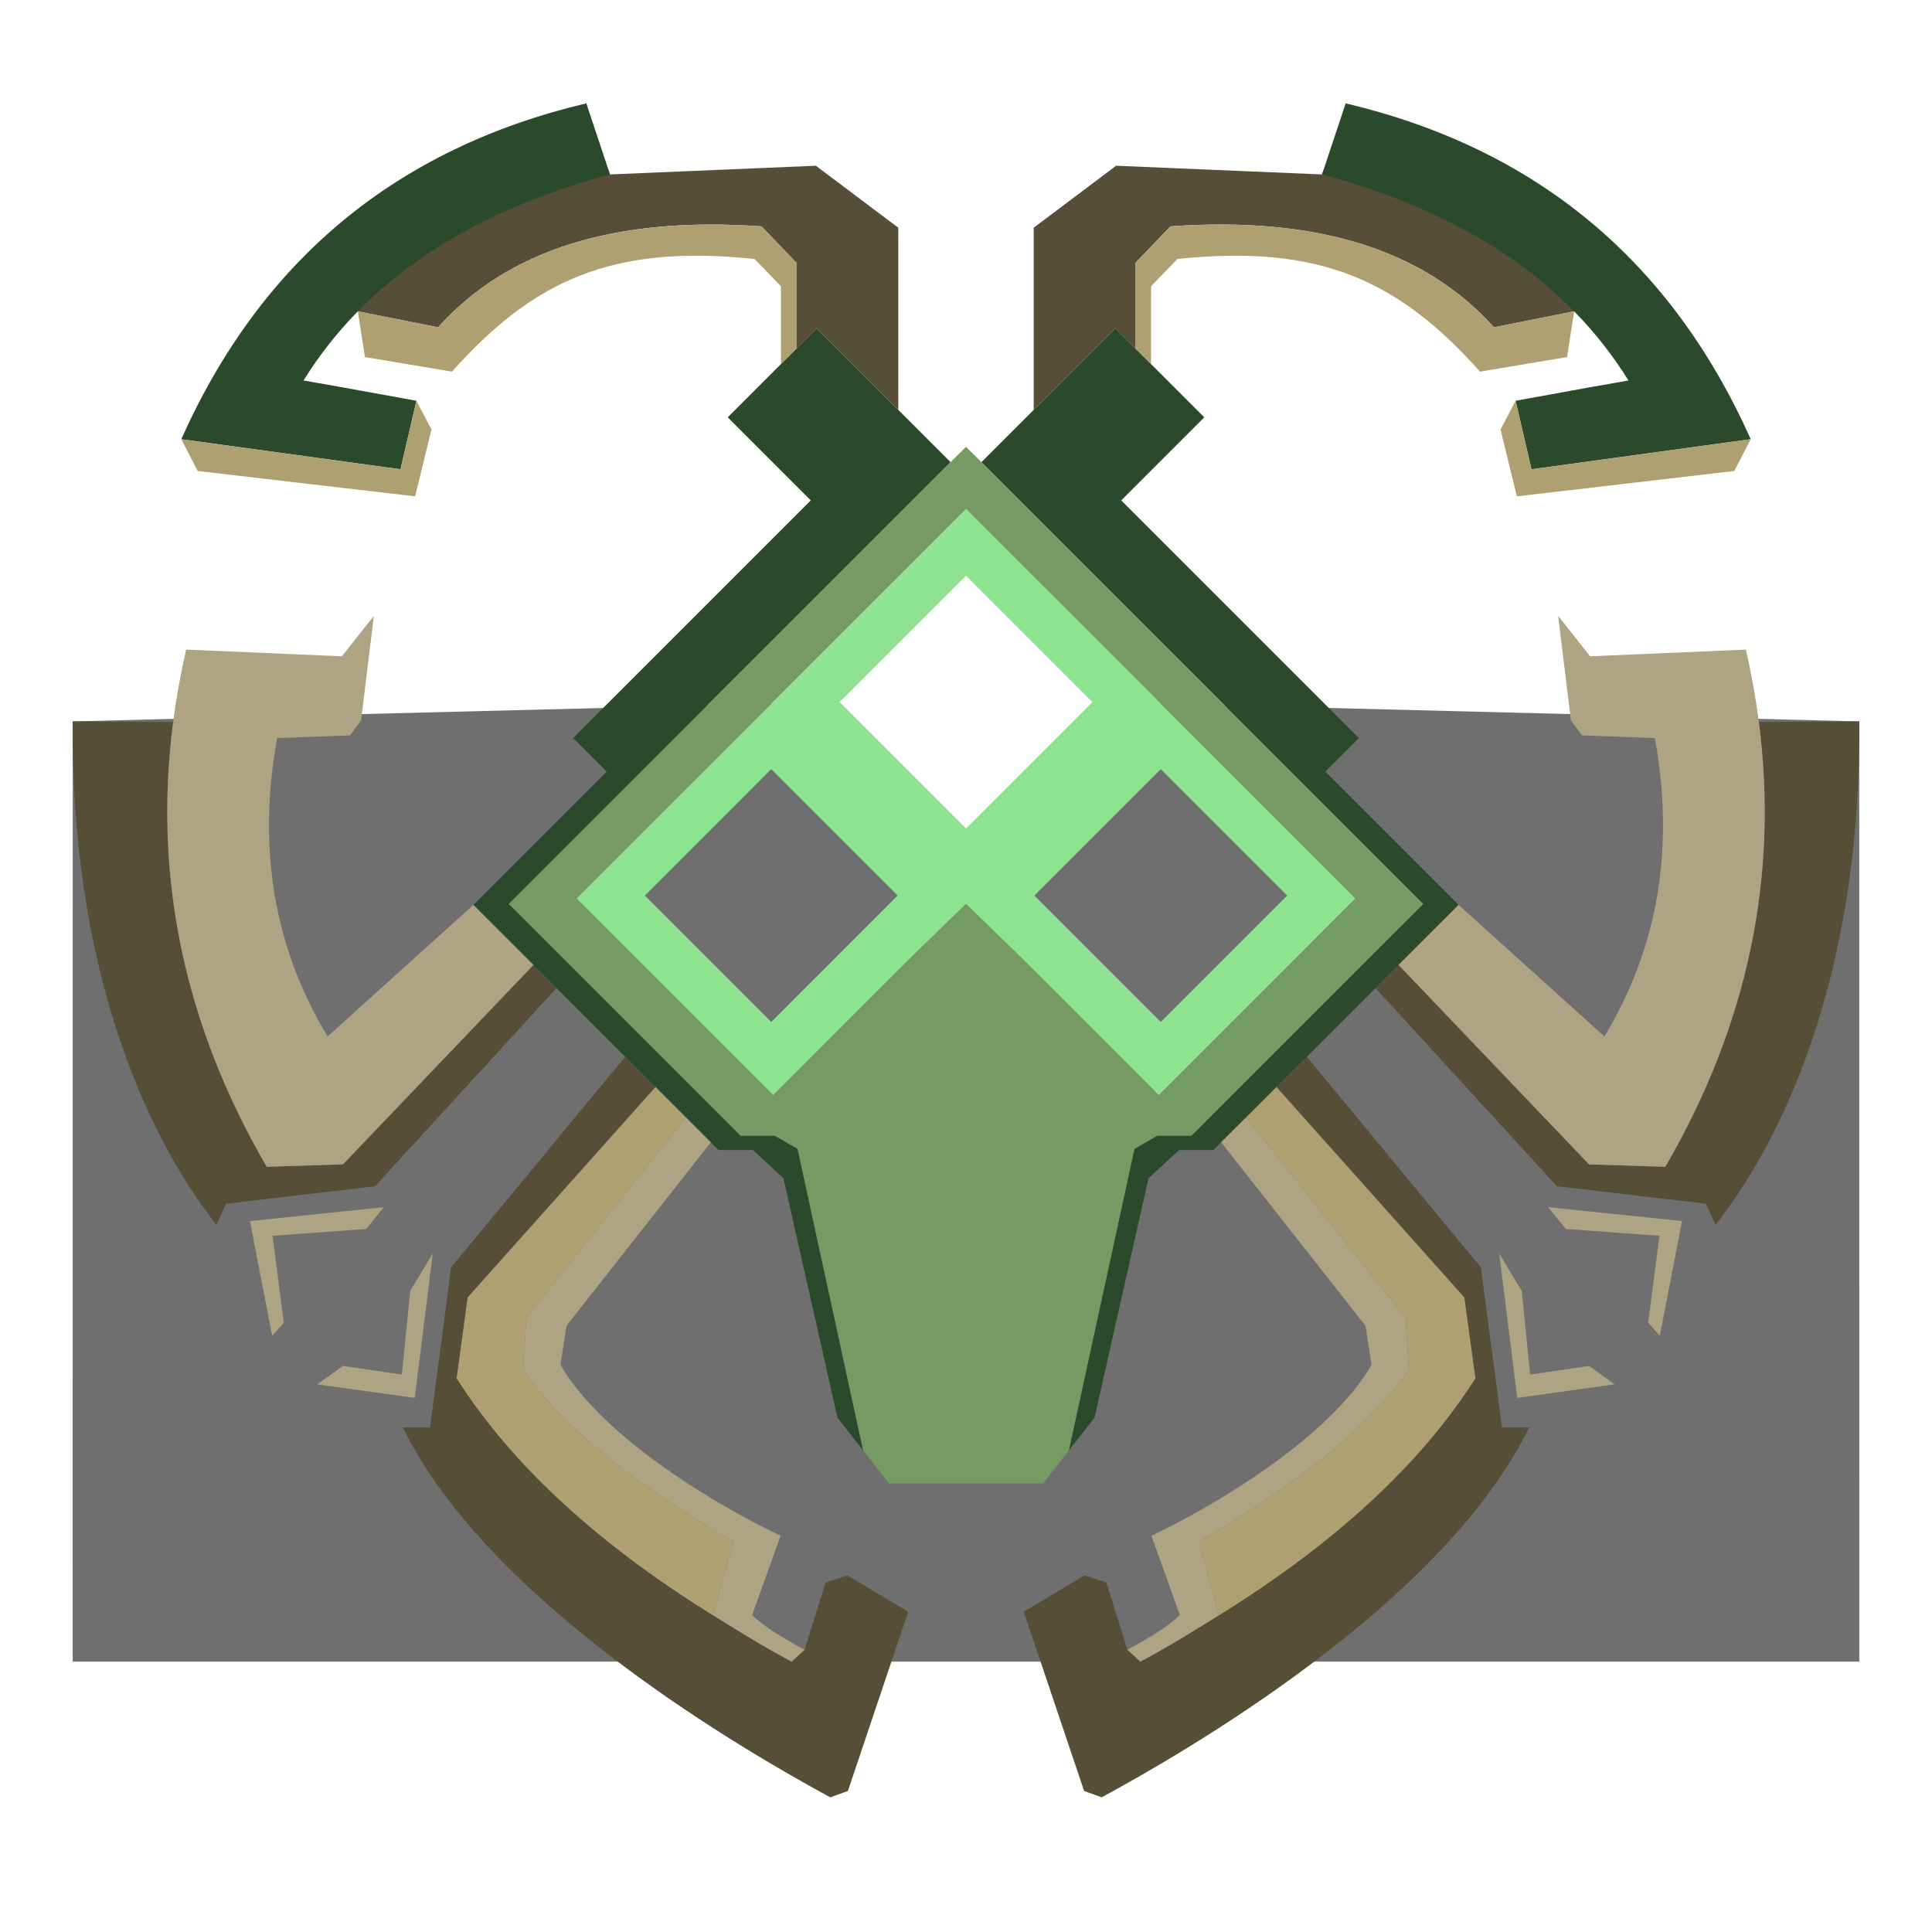
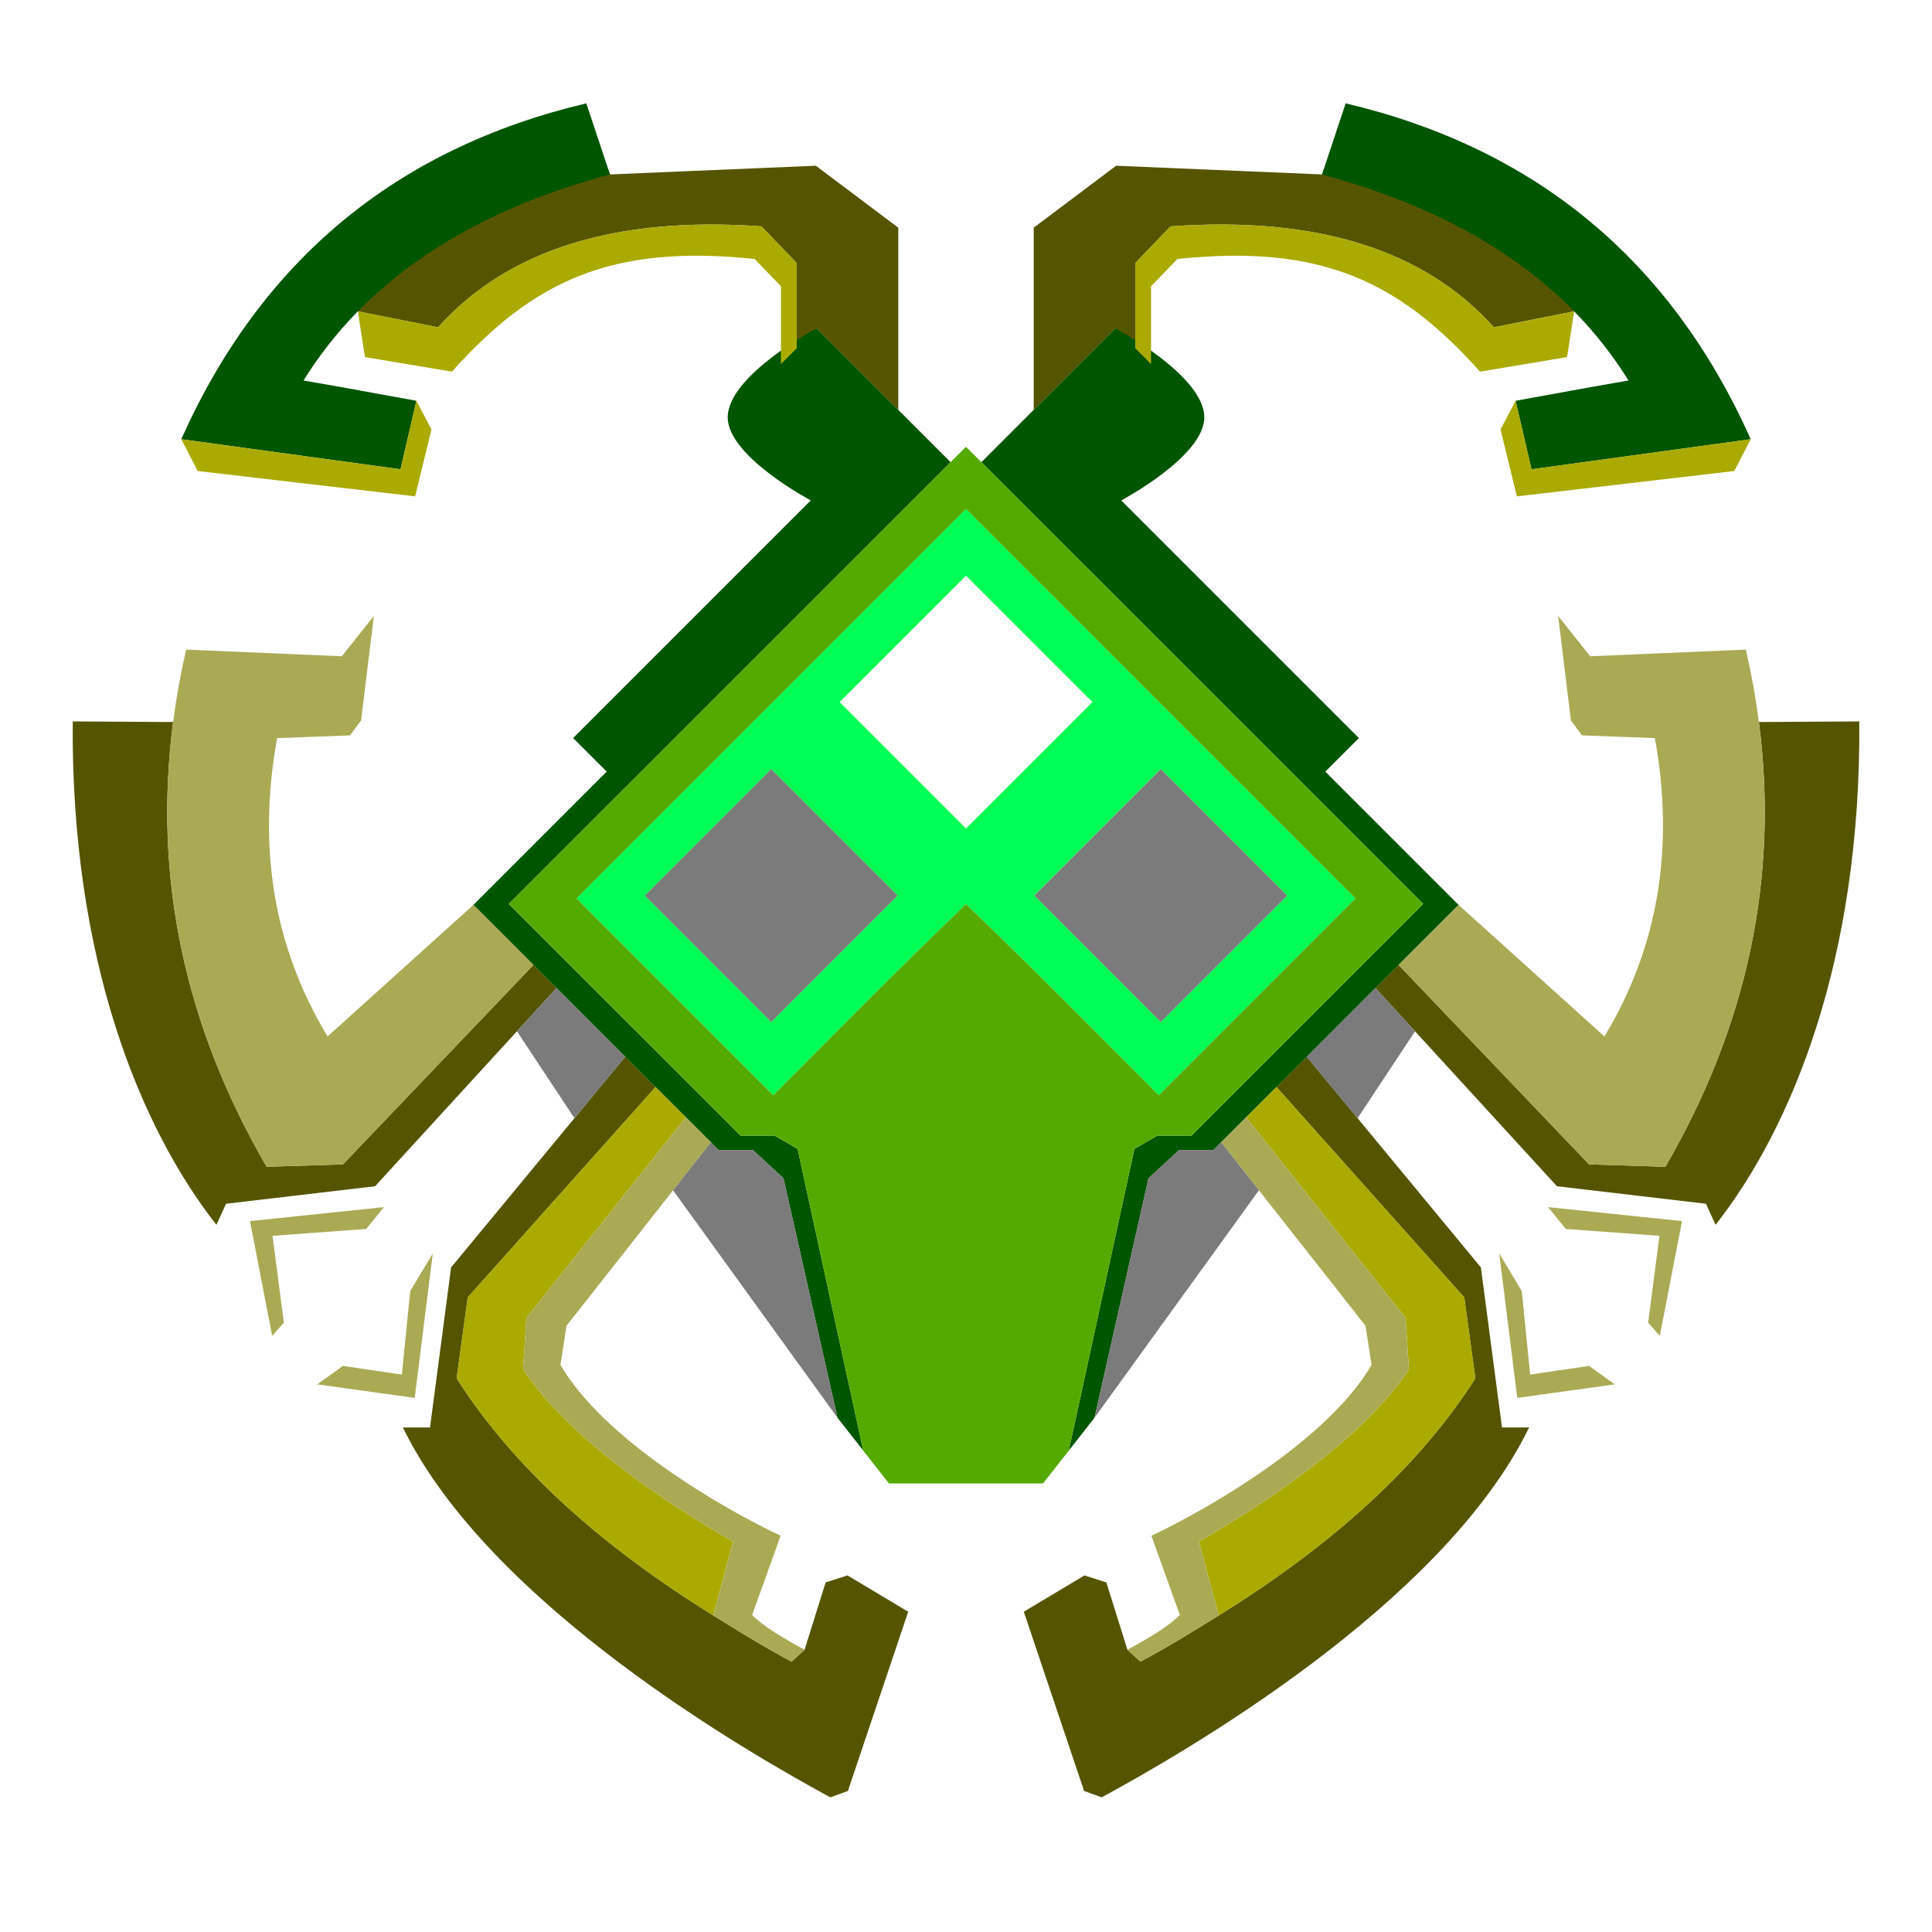
<svg xmlns="http://www.w3.org/2000/svg" width="128" height="128" viewBox="0 0 128 128" version="1.1" id="svg1" xml:space="preserve">
  <defs id="defs1" />
-   <path style="fill:#6f6f6f;fill-opacity:1;stroke-width:1.25;stroke-linecap:round;stroke-linejoin:round" d="m 76.903,46.623 46.278,1.172 0.002,62.291 H 64 V 57.394 Z m -25.807,0 -46.278,1.172 -0.002,62.291 H 64 V 57.394 Z" id="Eye" />
-   <path id="Mid" style="fill:#564e36;fill-opacity:1;stroke:none;stroke-width:0.128;stroke-linecap:round;stroke-linejoin:round" d="m 73.947,10.98 -5.461,4.105 V 27.152 L 73.889,21.75 l 1.324,1.322 v -5.641 l 2.334,-2.434 c 9.665,-0.691 16.807,1.538 21.43,6.686 l 5.314,-1.057 C 101.696,15.289 89.154,6.846 87.586,11.557 Z m 49.234,36.814 -6.65,0.041 c 1.325,10.254 -0.742,20.076 -6.199,29.467 l -5.053,-0.16 -12.621,-13.215 -1.531,1.533 12.023,13.131 9.873,1.16 0.637,1.396 c 5.041,-6.418 9.647,-17.576 9.521,-33.354 z m -36.605,22.215 -2.008,2.006 v 0.004 l 12.443,13.938 0.734,5.361 c -3.69,5.796 -9.431,11.015 -17.004,15.709 -1.672,1.036 -3.329,2.076 -5.189,3.059 l -0.859,-0.789 -1.395,-4.459 -1.449,-0.463 -4.021,2.406 3.996,11.875 1.168,0.422 v -0.002 c 5.243,-2.844 22.587,-12.74 28.316,-24.504 H 99.51 L 98.113,83.969 Z M 54.053,10.98 59.514,15.086 V 27.152 L 54.111,21.75 52.787,23.072 V 17.432 L 50.453,14.998 C 40.789,14.307 33.646,16.536 29.023,21.684 L 23.709,20.627 C 26.304,15.289 38.846,6.846 40.414,11.557 Z M 4.818,47.795 l 6.65,0.041 c -1.325,10.254 0.742,20.076 6.199,29.467 l 5.053,-0.16 12.621,-13.215 1.531,1.533 -12.023,13.131 -9.873,1.16 -0.637,1.396 C 9.299,74.731 4.693,63.572 4.818,47.795 Z m 36.605,22.215 2.008,2.006 v 0.004 l -12.443,13.938 -0.734,5.361 c 3.69,5.796 9.431,11.015 17.004,15.709 1.672,1.036 3.329,2.076 5.189,3.059 l 0.859,-0.789 1.395,-4.459 1.449,-0.463 4.021,2.406 -3.996,11.875 -1.168,0.422 v -0.002 C 49.765,116.232 32.421,106.336 26.691,94.572 h 1.799 l 1.396,-10.603 z" />
-   <path id="Shadow" style="fill:#2b4a2c;fill-opacity:1;stroke:none;stroke-width:0.128;stroke-linecap:round;stroke-linejoin:round" d="m 89.154,6.846 -1.568,4.711 c 9.462,2.543 16.231,7.093 20.305,13.652 l -2.502,0.439 -4.977,0.904 1.053,4.539 14.525,-1.992 C 110.695,17.25 101.75,9.83 89.154,6.846 Z M 73.889,21.75 65.02,30.621 94.289,59.889 78.936,75.24 h -2.262 l -1.516,0.875 -4.348,19.99 1.705,-2.178 3.578,-15.865 2.027,-1.871 h 2.273 l 0.51,-0.512 5.672,-5.666 10.061,-10.062 -8.83,-8.83 2.225,-2.223 -15.746,-15.746 5.502,-5.502 z M 38.846,6.846 40.414,11.557 C 30.952,14.1 24.183,18.65 20.109,25.209 l 2.502,0.439 4.977,0.904 -1.053,4.539 -14.525,-1.992 C 17.305,17.25 26.25,9.83 38.846,6.846 Z M 54.111,21.75 62.98,30.621 33.711,59.889 49.064,75.24 h 2.262 l 1.516,0.875 4.348,19.99 L 55.484,93.928 51.906,78.062 49.879,76.191 H 47.605 L 47.096,75.68 41.424,70.014 31.363,59.951 40.193,51.121 37.969,48.898 53.715,33.152 48.213,27.65 Z" />
-   <path id="LightShadow" style="fill:#afa072;fill-opacity:1;stroke:none;stroke-width:0.128;stroke-linecap:round;stroke-linejoin:round" d="m 81.053,14.879 c -1.129,-0.005 -2.298,0.033 -3.506,0.119 l -2.334,2.434 v 5.641 l 1.047,1.047 v -5.154 l 1.746,-1.807 c 9.497,-1.007 14.691,1.468 20.051,7.463 l 5.764,-0.965 0.471,-3.029 -5.314,1.057 C 94.932,17.18 88.957,14.913 81.053,14.879 Z m 19.359,11.674 -0.998,1.9 1.082,4.432 14.406,-1.68 1.088,-2.105 -14.525,1.992 z m -15.844,45.467 -2.006,2.006 10.564,13.289 0.219,3.42 c -2.465,3.633 -7.102,7.435 -13.912,11.402 l 1.309,4.891 c 7.573,-4.694 13.313,-9.913 17.004,-15.709 L 97.012,85.957 Z M 46.947,14.879 c 1.129,-0.005 2.298,0.033 3.506,0.119 l 2.334,2.434 v 5.641 l -1.047,1.047 v -5.154 l -1.746,-1.807 c -9.497,-1.007 -14.691,1.468 -20.051,7.463 l -5.764,-0.965 -0.471,-3.029 5.314,1.057 c 4.044,-4.504 10.019,-6.771 17.924,-6.805 z m -19.359,11.674 0.998,1.9 -1.082,4.432 -14.406,-1.68 -1.088,-2.105 14.525,1.992 z m 15.844,45.467 2.006,2.006 -10.564,13.289 -0.219,3.42 c 2.465,3.633 7.102,7.435 13.912,11.402 l -1.309,4.891 C 39.685,102.333 33.944,97.114 30.254,91.318 l 0.734,-5.361 z" />
-   <path id="Center" style="fill:#8ee391;fill-opacity:1;stroke:none;stroke-width:0.128;stroke-linecap:round;stroke-linejoin:round" d="m 64,33.721 v 4.42 L 72.373,46.514 64,54.887 v 5.014 c 4.33,4.146 8.531,8.425 12.77,12.664 l 13.037,-13.039 z m 12.904,17.238 8.373,8.377 -8.373,8.373 -8.373,-8.377 z M 64,33.721 v 4.42 L 55.627,46.514 64,54.887 v 5.014 C 59.67,64.047 55.469,68.326 51.23,72.564 L 38.193,59.525 Z m -12.904,17.238 -8.373,8.377 8.373,8.373 8.373,-8.377 z" />
-   <path id="Face" style="fill:#759a64;fill-opacity:1;stroke:none;stroke-width:0.128;stroke-linecap:round;stroke-linejoin:round" d="m 64,29.602 v 4.119 L 89.807,59.525 76.77,72.564 C 72.531,68.326 68.33,64.047 64,59.9 v 38.385 h 5.102 l 1.709,-2.178 4.348,-19.994 1.516,-0.873 h 2.262 L 94.289,59.887 65.02,30.619 Z m 0,0 v 4.119 L 38.193,59.525 51.23,72.564 C 55.469,68.326 59.67,64.047 64,59.9 V 98.285 H 58.898 L 57.189,96.107 52.842,76.113 51.326,75.24 H 49.064 L 33.711,59.887 62.98,30.619 Z" />
-   <path id="Highlight" style="fill:#aea382;fill-opacity:1;stroke:none;stroke-width:0.128;stroke-linecap:round;stroke-linejoin:round" d="m 103.232,40.807 0.844,6.924 0.736,0.99 4.828,0.18 c 1.323,7.301 0.207,13.892 -3.344,19.766 l -9.66,-8.715 -3.979,3.977 12.621,13.215 5.053,0.16 c 5.457,-9.391 7.524,-19.213 6.199,-29.467 -0.205,-1.59 -0.493,-3.188 -0.861,-4.799 l -10.316,0.443 z m -20.67,33.219 -1.658,1.654 9.564,12.156 0.4,2.59 c -2.863,4.949 -10.751,9.516 -14.586,11.322 l 1.887,5.248 c -0.761,0.773 -2.181,1.607 -3.477,2.301 l 0.859,0.789 c 1.861,-0.983 3.518,-2.022 5.189,-3.059 l -1.309,-4.891 c 6.81,-3.967 11.447,-7.77 13.912,-11.402 l -0.219,-3.42 z m 20.004,5.951 1.172,1.445 6.205,0.453 -0.748,5.756 0.773,0.873 1.471,-7.604 z m -3.238,3.07 1.195,9.568 6.455,-0.898 -1.695,-1.221 -3.908,0.574 -0.553,-5.535 z M 24.768,40.807 l -0.844,6.924 -0.736,0.99 -4.828,0.18 c -1.323,7.301 -0.207,13.892 3.344,19.766 l 9.66,-8.715 3.979,3.977 -12.621,13.215 -5.053,0.16 c -5.457,-9.391 -7.524,-19.213 -6.199,-29.467 0.205,-1.59 0.493,-3.188 0.861,-4.799 l 10.316,0.443 z m 20.67,33.219 1.658,1.654 -9.564,12.156 -0.4,2.59 c 2.863,4.949 10.751,9.516 14.586,11.322 l -1.887,5.248 c 0.761,0.773 2.181,1.607 3.477,2.301 l -0.859,0.789 c -1.861,-0.983 -3.518,-2.022 -5.189,-3.059 l 1.309,-4.891 C 41.757,98.17 37.119,94.367 34.654,90.734 l 0.219,-3.42 z m -20.004,5.951 -1.172,1.445 -6.205,0.453 0.748,5.756 -0.773,0.873 -1.471,-7.604 z m 3.238,3.07 -1.195,9.568 -6.455,-0.898 1.695,-1.221 3.908,0.574 0.553,-5.535 z" />
+   <path id="Mid" style="fill:#555500;fill-opacity:1;stroke:none;stroke-width:0.128;stroke-linecap:round;stroke-linejoin:round" d="m 123.182,47.795 -6.65,0.041 c 1.325,10.254 -0.742,20.076 -6.199,29.467 l -5.053,-0.16 -12.621,-13.215 -1.531,1.533 12.023,13.131 9.873,1.16 0.637,1.396 c 5.041,-6.418 9.647,-17.576 9.521,-33.354 z m -36.605,22.215 -2.008,2.006 v 0.004 l 12.443,13.938 0.734,5.361 c -3.69,5.796 -9.431,11.015 -17.004,15.709 -1.672,1.036 -3.329,2.076 -5.189,3.059 l -0.859,-0.789 -1.395,-4.459 -1.449,-0.463 -4.021,2.406 3.996,11.875 1.168,0.422 v -0.002 c 5.243,-2.844 22.587,-12.74 28.316,-24.504 H 99.51 L 98.113,83.969 Z M 4.818,47.795 l 6.65,0.041 c -1.325,10.254 0.742,20.076 6.199,29.467 l 5.053,-0.16 12.621,-13.215 1.531,1.533 -12.023,13.131 -9.873,1.16 -0.637,1.396 C 9.299,74.731 4.693,63.572 4.818,47.795 Z m 36.605,22.215 2.008,2.006 v 0.004 l -12.443,13.938 -0.734,5.361 c 3.69,5.796 9.431,11.015 17.004,15.709 1.672,1.036 3.329,2.076 5.189,3.059 l 0.859,-0.789 1.395,-4.459 1.449,-0.463 4.021,2.406 -3.996,11.875 -1.168,0.422 v -0.002 C 49.765,116.232 32.421,106.336 26.691,94.572 h 1.799 l 1.396,-10.603 z" />
+   <path id="OuterMid" style="fill:#555500;fill-opacity:1;stroke:none;stroke-width:0.128;stroke-linecap:round;stroke-linejoin:round" d="m 73.947,10.98 -5.461,4.105 V 27.152 L 73.889,21.75 l 1.324,1.322 v -5.641 l 2.334,-2.434 c 9.665,-0.691 16.807,1.538 21.43,6.686 l 5.314,-1.057 C 101.696,15.289 89.154,6.846 87.586,11.557 Z m -19.895,0 5.461,4.105 V 27.152 L 54.111,21.75 52.787,23.072 V 17.432 L 50.453,14.998 C 40.789,14.307 33.646,16.536 29.023,21.684 L 23.709,20.627 C 26.304,15.289 38.846,6.846 40.414,11.557 Z" />
+   <path id="OuterShadow" style="fill:#005500;fill-opacity:1;stroke:none;stroke-width:0.128;stroke-linecap:round;stroke-linejoin:round" d="m 89.154,6.846 -1.568,4.711 c 9.462,2.543 16.231,7.093 20.305,13.652 l -2.502,0.439 -4.977,0.904 1.053,4.539 14.525,-1.992 C 110.695,17.25 101.75,9.83 89.154,6.846 Z m -50.309,0 1.568,4.711 C 30.952,14.1 24.183,18.65 20.109,25.209 l 2.502,0.439 4.977,0.904 -1.053,4.539 -14.525,-1.992 C 17.305,17.25 26.25,9.83 38.846,6.846 Z" />
+   <path id="Shadow" style="fill:#005500;fill-opacity:1;stroke:none;stroke-width:0.128;stroke-linecap:round;stroke-linejoin:round" d="m 73.889,21.75 -8.869,8.871 29.27,29.268 -15.354,15.352 h -2.262 l -1.516,0.875 -4.348,19.99 1.705,-2.178 3.578,-15.865 2.027,-1.871 h 2.273 l 0.51,-0.512 5.672,-5.666 10.061,-10.062 -8.83,-8.83 2.225,-2.223 -15.746,-15.746 c 0,0 5.502,-2.908 5.502,-5.502 C 79.787,24.869 73.889,21.75 73.889,21.75 Z m -19.777,0 8.869,8.871 -29.27,29.268 15.354,15.352 h 2.262 l 1.516,0.875 4.348,19.99 L 55.484,93.928 51.906,78.062 49.879,76.191 H 47.605 L 47.096,75.68 41.424,70.014 31.363,59.951 40.193,51.121 37.969,48.898 53.715,33.152 c 0,0 -5.502,-2.908 -5.502,-5.502 C 48.213,24.869 54.111,21.75 54.111,21.75 Z" />
+   <path id="LightShadow" style="fill:#aaaa00;fill-opacity:1;stroke:none;stroke-width:0.128;stroke-linecap:round;stroke-linejoin:round" d="m 84.568,72.02 -2.006,2.006 10.564,13.289 0.219,3.42 c -2.465,3.633 -7.102,7.435 -13.912,11.402 l 1.309,4.891 c 7.573,-4.694 13.313,-9.913 17.004,-15.709 l -0.734,-5.361 z m -41.137,0 2.006,2.006 -10.564,13.289 -0.219,3.42 c 2.465,3.633 7.102,7.435 13.912,11.402 l -1.309,4.891 C 39.685,102.333 33.944,97.114 30.254,91.318 l 0.734,-5.361 z" />
+   <path id="OuterLightShadow" style="fill:#aaaa00;fill-opacity:1;stroke:none;stroke-width:0.128;stroke-linecap:round;stroke-linejoin:round" d="m 81.053,14.879 c -1.129,-0.005 -2.298,0.033 -3.506,0.119 l -2.334,2.434 v 5.641 l 1.047,1.047 v -5.154 l 1.746,-1.807 c 9.497,-1.007 14.691,1.468 20.051,7.463 l 5.764,-0.965 0.471,-3.029 -5.314,1.057 C 94.932,17.18 88.957,14.913 81.053,14.879 Z m 19.359,11.674 -0.998,1.9 1.082,4.432 14.406,-1.68 1.088,-2.105 -14.525,1.992 z M 46.947,14.879 c 1.129,-0.005 2.298,0.033 3.506,0.119 l 2.334,2.434 v 5.641 l -1.047,1.047 v -5.154 l -1.746,-1.807 c -9.497,-1.007 -14.691,1.468 -20.051,7.463 l -5.764,-0.965 -0.471,-3.029 5.314,1.057 c 4.044,-4.504 10.019,-6.771 17.924,-6.805 z m -19.359,11.674 0.998,1.9 -1.082,4.432 -14.406,-1.68 -1.088,-2.105 14.525,1.992 z" />
+   <path id="Center" style="fill:#00ff55;fill-opacity:1;stroke:none;stroke-width:0.128;stroke-linecap:round;stroke-linejoin:round" d="m 64,33.721 v 4.42 L 72.373,46.514 64,54.887 v 5.014 c 4.33,4.146 8.531,8.425 12.77,12.664 l 13.037,-13.039 z m 12.904,17.238 8.373,8.377 -8.373,8.373 -8.373,-8.377 z M 64,33.721 v 4.42 L 55.627,46.514 64,54.887 v 5.014 C 59.67,64.047 55.469,68.326 51.23,72.564 L 38.193,59.525 Z m -12.904,17.238 -8.373,8.377 8.373,8.373 8.373,-8.377 z" />
+   <path id="Face" style="fill:#55aa00;fill-opacity:1;stroke:none;stroke-width:0.128;stroke-linecap:round;stroke-linejoin:round" d="m 64,29.602 v 4.119 L 89.807,59.525 76.77,72.564 C 72.531,68.326 68.33,64.047 64,59.9 v 38.385 h 5.102 l 1.709,-2.178 4.348,-19.994 1.516,-0.873 h 2.262 L 94.289,59.887 65.02,30.619 Z m 0,0 v 4.119 L 38.193,59.525 51.23,72.564 C 55.469,68.326 59.67,64.047 64,59.9 V 98.285 H 58.898 L 57.189,96.107 52.842,76.113 51.326,75.24 H 49.064 L 33.711,59.887 62.98,30.619 Z" />
+   <path id="Highlight" style="fill:#aaaa55;fill-opacity:1;stroke:none;stroke-width:0.128;stroke-linecap:round;stroke-linejoin:round" d="m 103.232,40.807 0.844,6.924 0.736,0.99 4.828,0.18 c 1.323,7.301 0.207,13.892 -3.344,19.766 l -9.66,-8.715 -3.979,3.977 12.621,13.215 5.053,0.16 c 5.457,-9.391 7.524,-19.213 6.199,-29.467 -0.205,-1.59 -0.493,-3.188 -0.861,-4.799 l -10.316,0.443 z m -20.67,33.219 -1.658,1.654 9.564,12.156 0.4,2.59 c -2.863,4.949 -10.751,9.516 -14.586,11.322 l 1.887,5.248 c -0.761,0.773 -2.181,1.607 -3.477,2.301 l 0.859,0.789 c 1.861,-0.983 3.518,-2.022 5.189,-3.059 l -1.309,-4.891 c 6.81,-3.967 11.447,-7.77 13.912,-11.402 l -0.219,-3.42 z m 20.004,5.951 1.172,1.445 6.205,0.453 -0.748,5.756 0.773,0.873 1.471,-7.604 z m -3.238,3.07 1.195,9.568 6.455,-0.898 -1.695,-1.221 -3.908,0.574 -0.553,-5.535 z M 24.768,40.807 l -0.844,6.924 -0.736,0.99 -4.828,0.18 c -1.323,7.301 -0.207,13.892 3.344,19.766 l 9.66,-8.715 3.979,3.977 -12.621,13.215 -5.053,0.16 c -5.457,-9.391 -7.524,-19.213 -6.199,-29.467 0.205,-1.59 0.493,-3.188 0.861,-4.799 l 10.316,0.443 z m 20.67,33.219 1.658,1.654 -9.564,12.156 -0.4,2.59 c 2.863,4.949 10.751,9.516 14.586,11.322 l -1.887,5.248 c 0.761,0.773 2.181,1.607 3.477,2.301 l -0.859,0.789 c -1.861,-0.983 -3.518,-2.022 -5.189,-3.059 l 1.309,-4.891 C 41.757,98.17 37.119,94.367 34.654,90.734 l 0.219,-3.42 z m -20.004,5.951 -1.172,1.445 -6.205,0.453 0.748,5.756 -0.773,0.873 -1.471,-7.604 z m 3.238,3.07 -1.195,9.568 -6.455,-0.898 1.695,-1.221 3.908,0.574 0.553,-5.535 z" />
+   <path id="Eye" style="fill:#7b7b7b;fill-opacity:1;stroke-width:1.25;stroke-linecap:round;stroke-linejoin:round" d="m 76.904,50.959 -8.373,8.373 8.373,8.377 8.373,-8.373 z m 14.223,14.502 -4.551,4.553 3.367,4.07 L 93.75,68.326 Z m -10.223,10.219 -0.51,0.512 H 78.121 L 76.094,78.062 72.516,93.928 83.406,78.861 v -0.002 z M 51.096,50.959 59.469,59.332 51.096,67.709 42.723,59.336 Z M 36.873,65.461 41.424,70.014 38.057,74.084 34.25,68.326 Z m 10.223,10.219 0.51,0.512 h 2.273 L 51.906,78.062 55.484,93.928 44.594,78.861 v -0.002 z" />
</svg>
